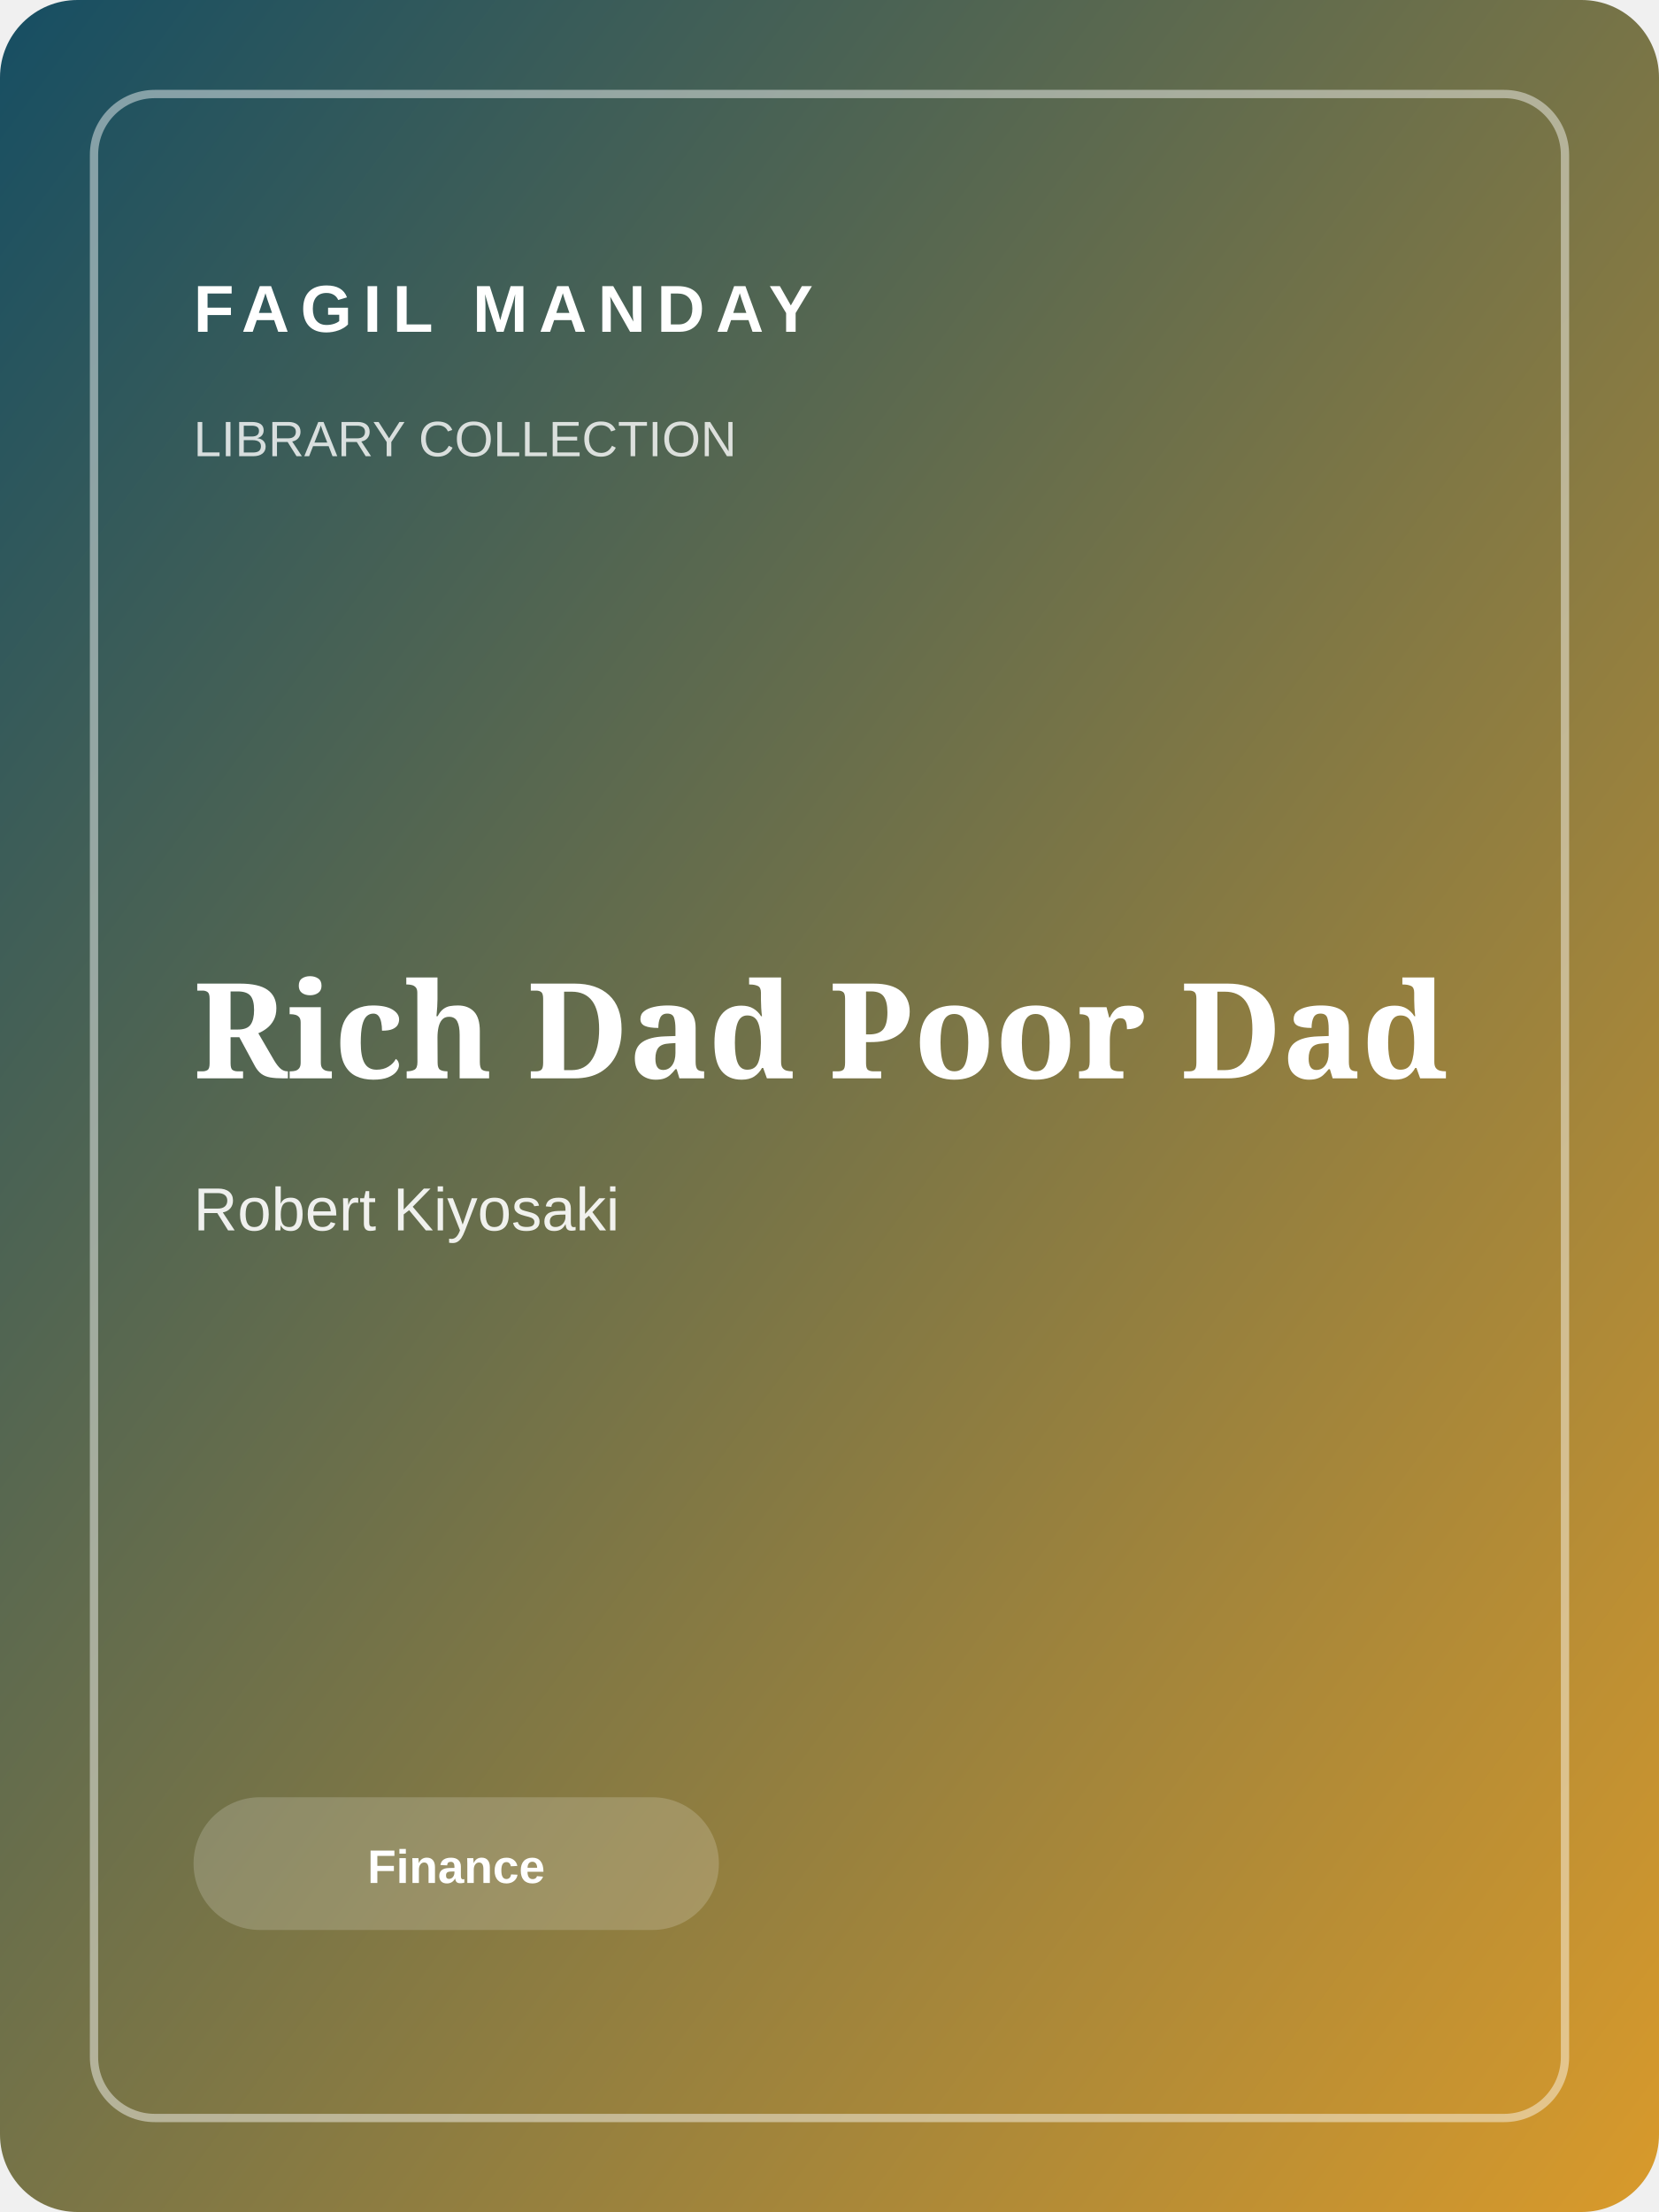
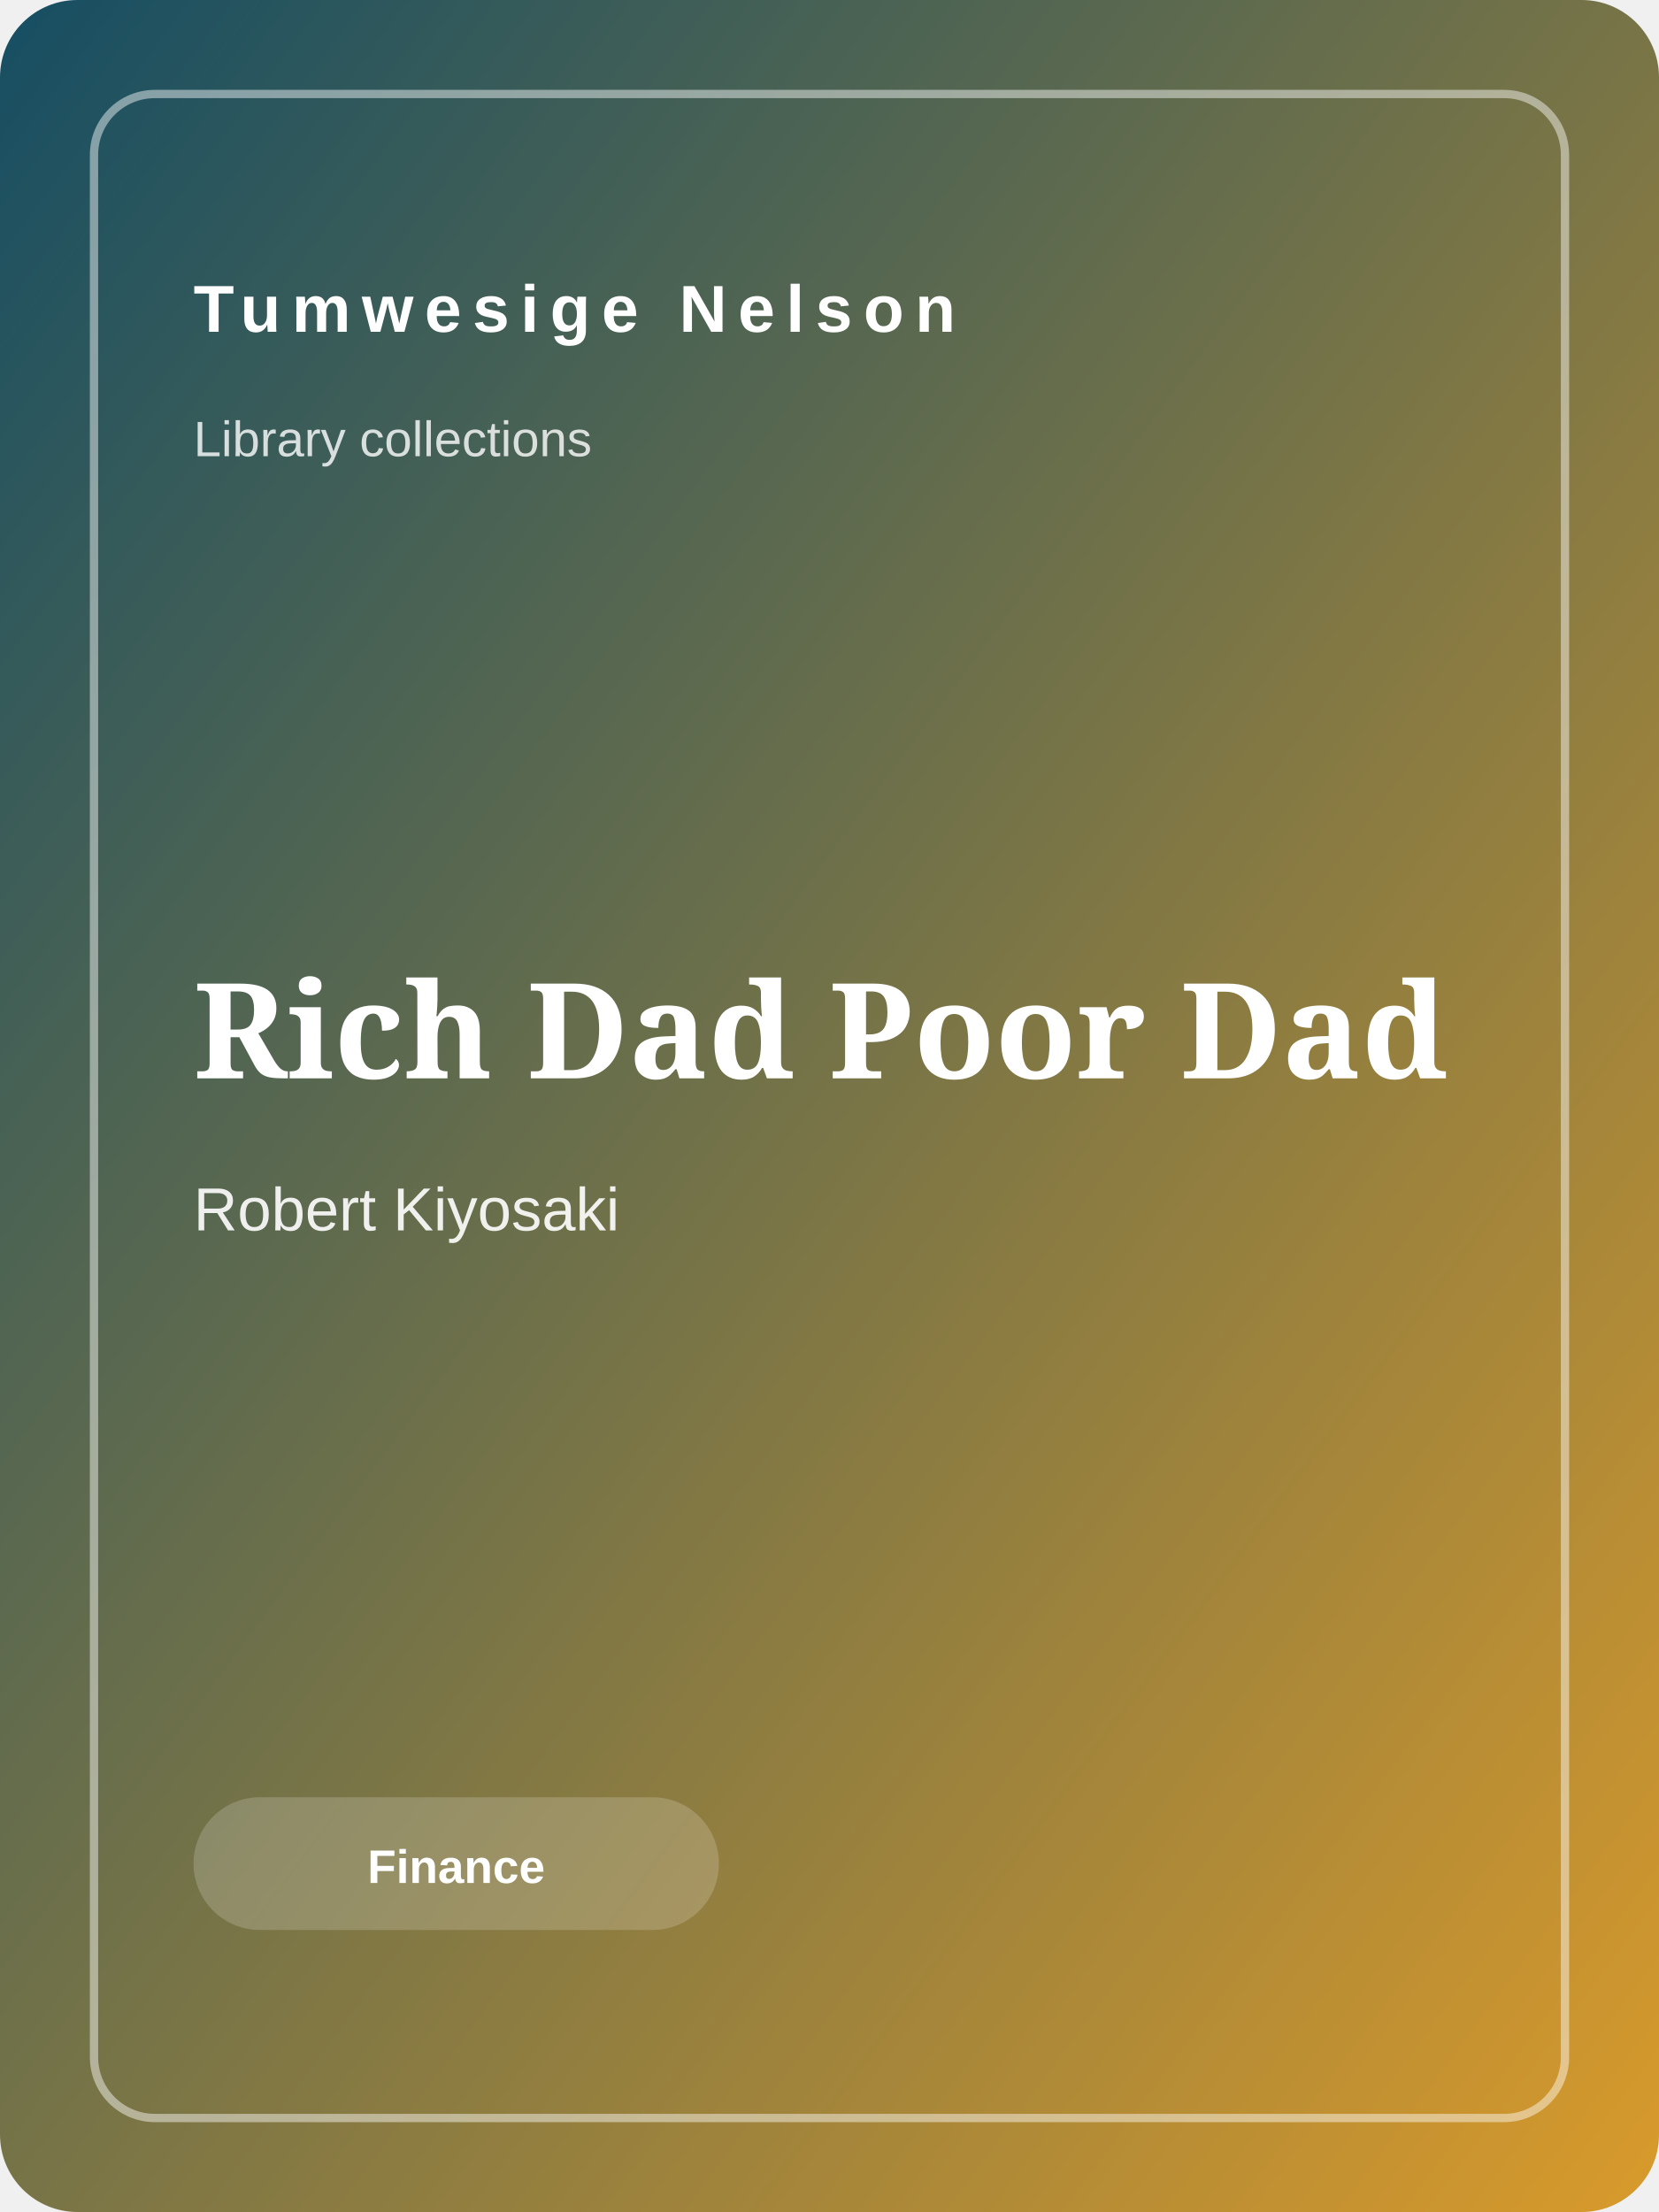
<svg xmlns="http://www.w3.org/2000/svg" viewBox="0 0 600 800">
  <defs>
    <linearGradient id="g" x1="0" y1="0" x2="1" y2="1">
      <stop stop-color="#164e63" />
      <stop offset="1" stop-color="#d99a2b" />
    </linearGradient>
  </defs>
  <rect width="600" height="800" rx="28" fill="url(#g)" />
  <rect x="34" y="34" width="532" height="732" rx="22" fill="none" stroke="#fff" stroke-opacity=".45" stroke-width="3" />
-   <text x="70" y="120" fill="#fff" font-family="Arial,sans-serif" font-size="24" font-weight="700" letter-spacing="4">FAGIL MANDAY</text>
-   <text x="70" y="165" fill="#fff" font-family="Arial,sans-serif" font-size="18" opacity=".8">LIBRARY COLLECTION</text>
+   <text x="70" y="120" fill="#fff" font-family="Arial,sans-serif" font-size="24" font-weight="700" letter-spacing="4">Tumwesige Nelson</text>
+   <text x="70" y="165" fill="#fff" font-family="Arial,sans-serif" font-size="18" opacity=".8">Library collections</text>
  <text x="70" y="390" fill="#fff" font-family="Georgia,serif" font-size="48" font-weight="700">Rich Dad Poor Dad</text>
  <text x="70" y="445" fill="#fff" font-family="Arial,sans-serif" font-size="22" opacity=".9">Robert Kiyosaki</text>
  <rect x="70" y="650" width="190" height="48" rx="24" fill="#fff" fill-opacity=".18" />
  <text x="165" y="681" text-anchor="middle" fill="#fff" font-family="Arial,sans-serif" font-size="17" font-weight="700">Finance</text>
</svg>
